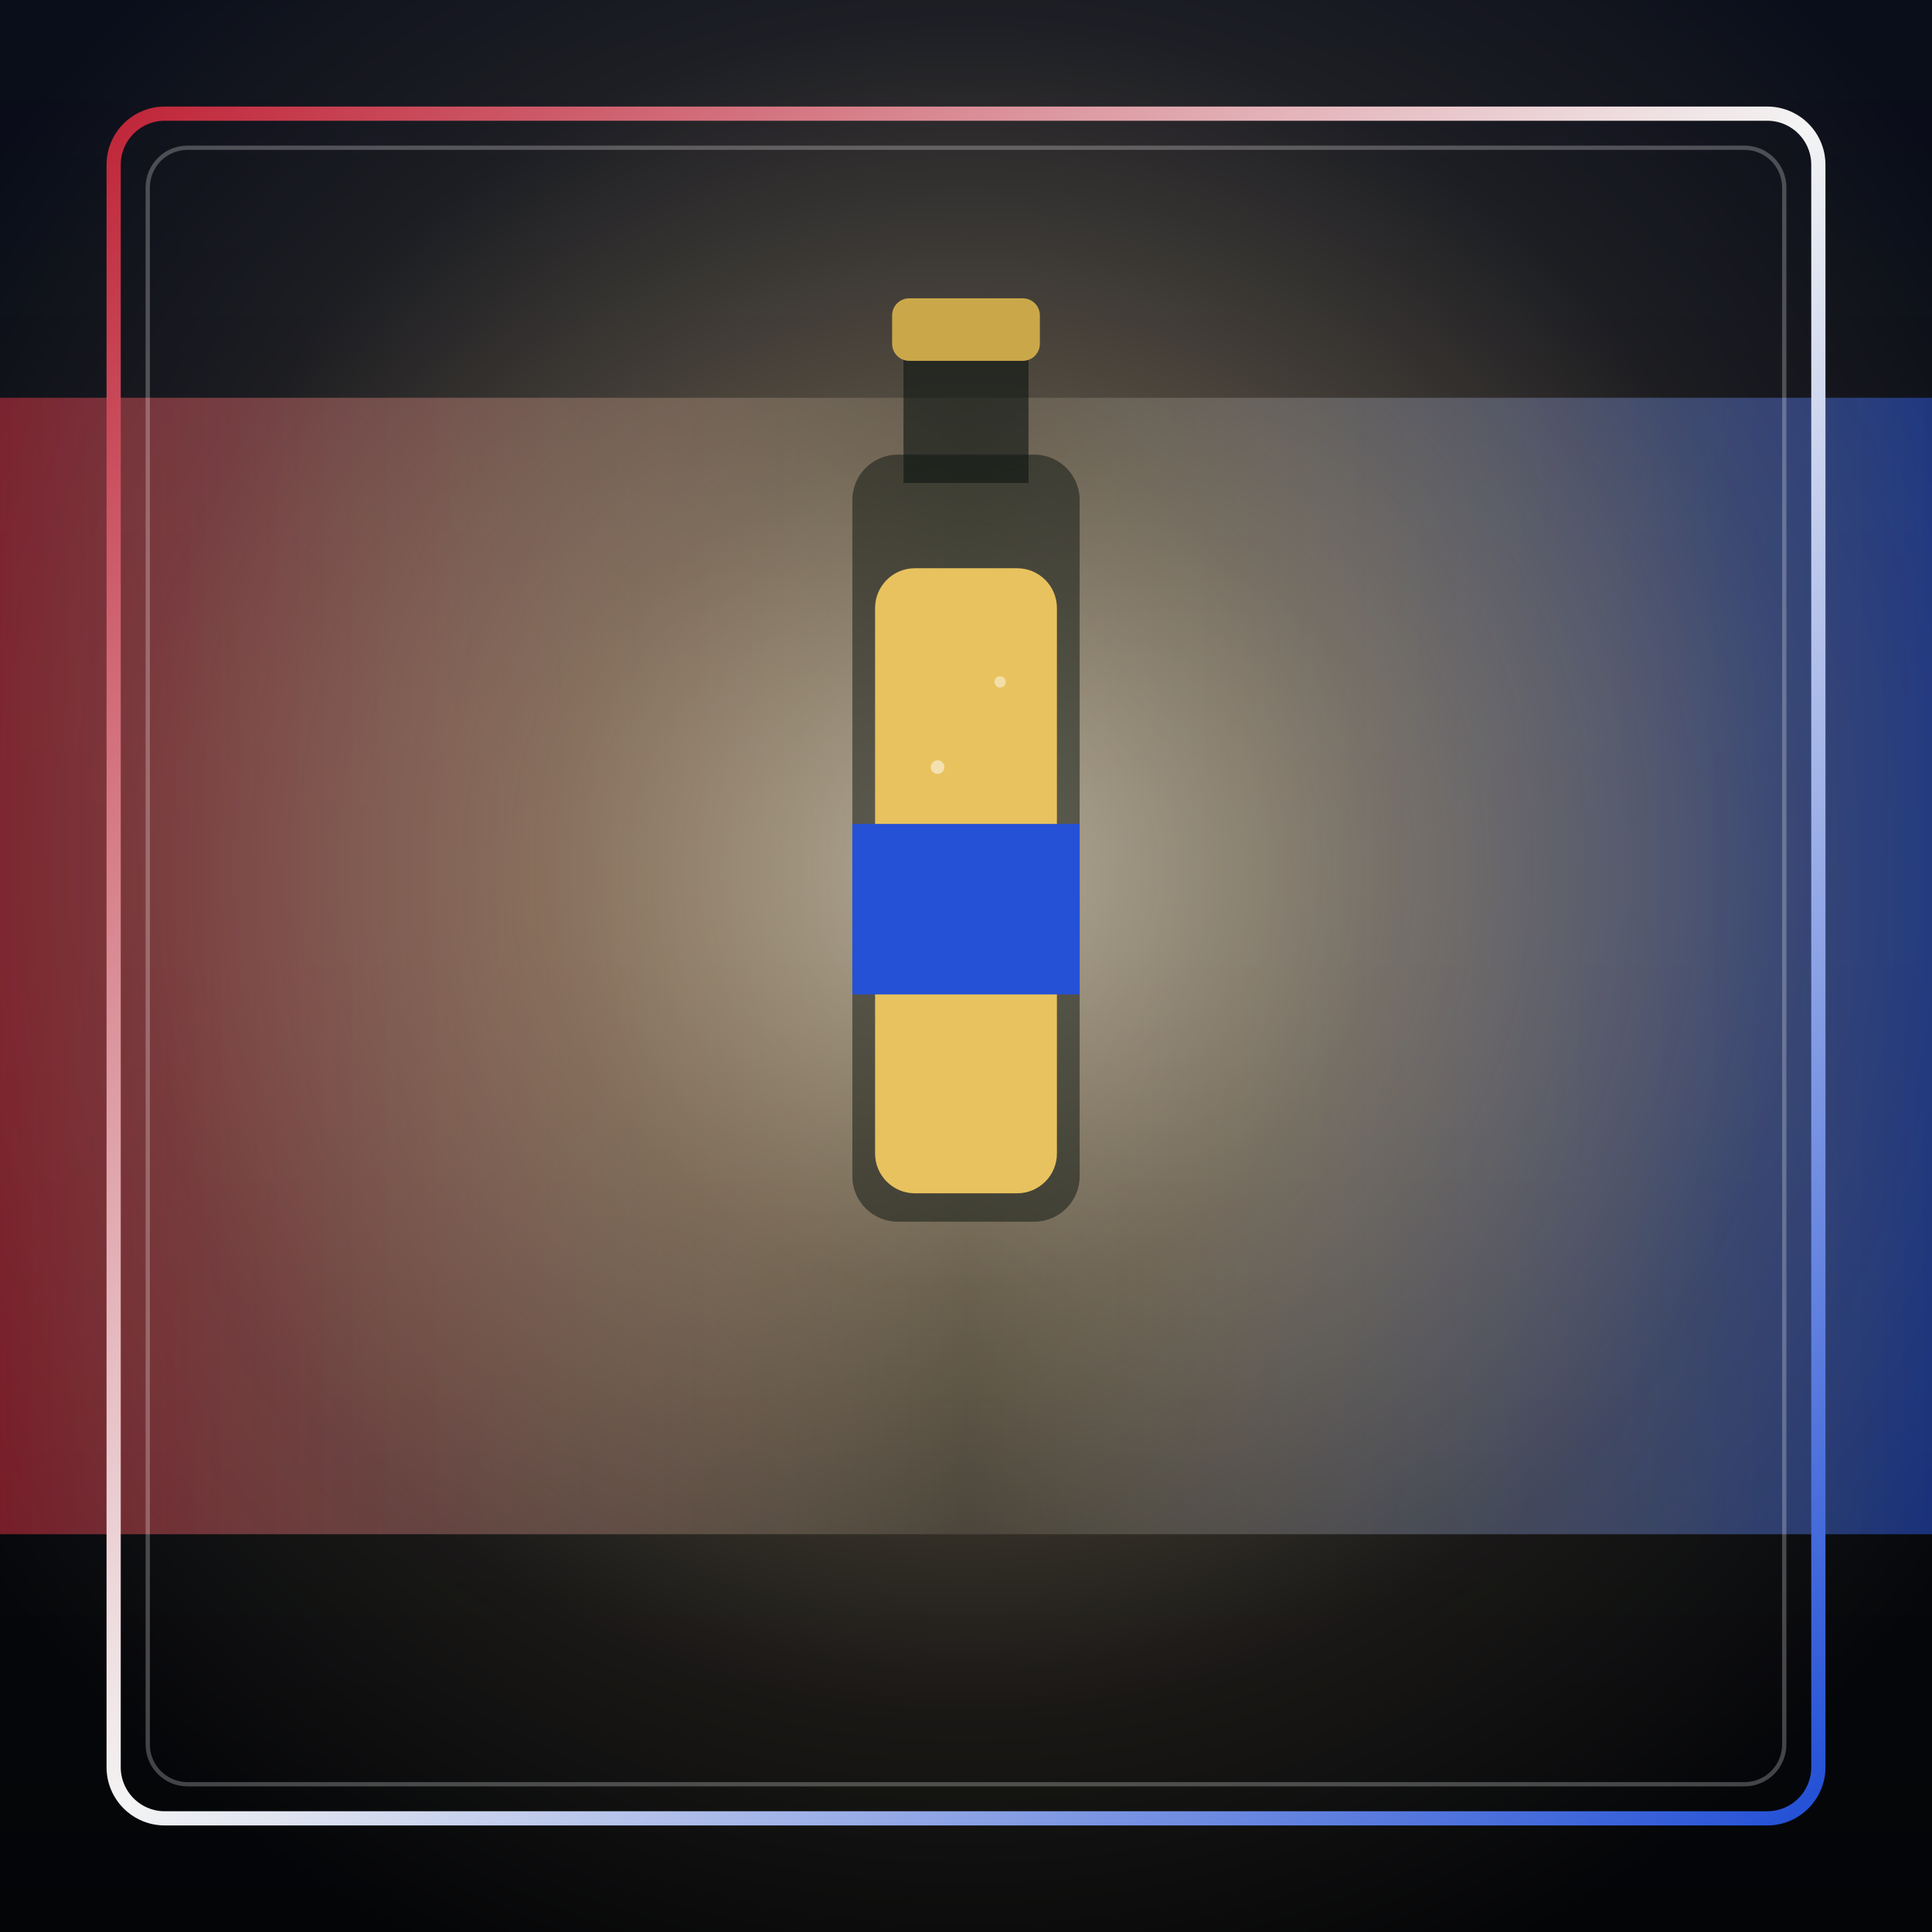
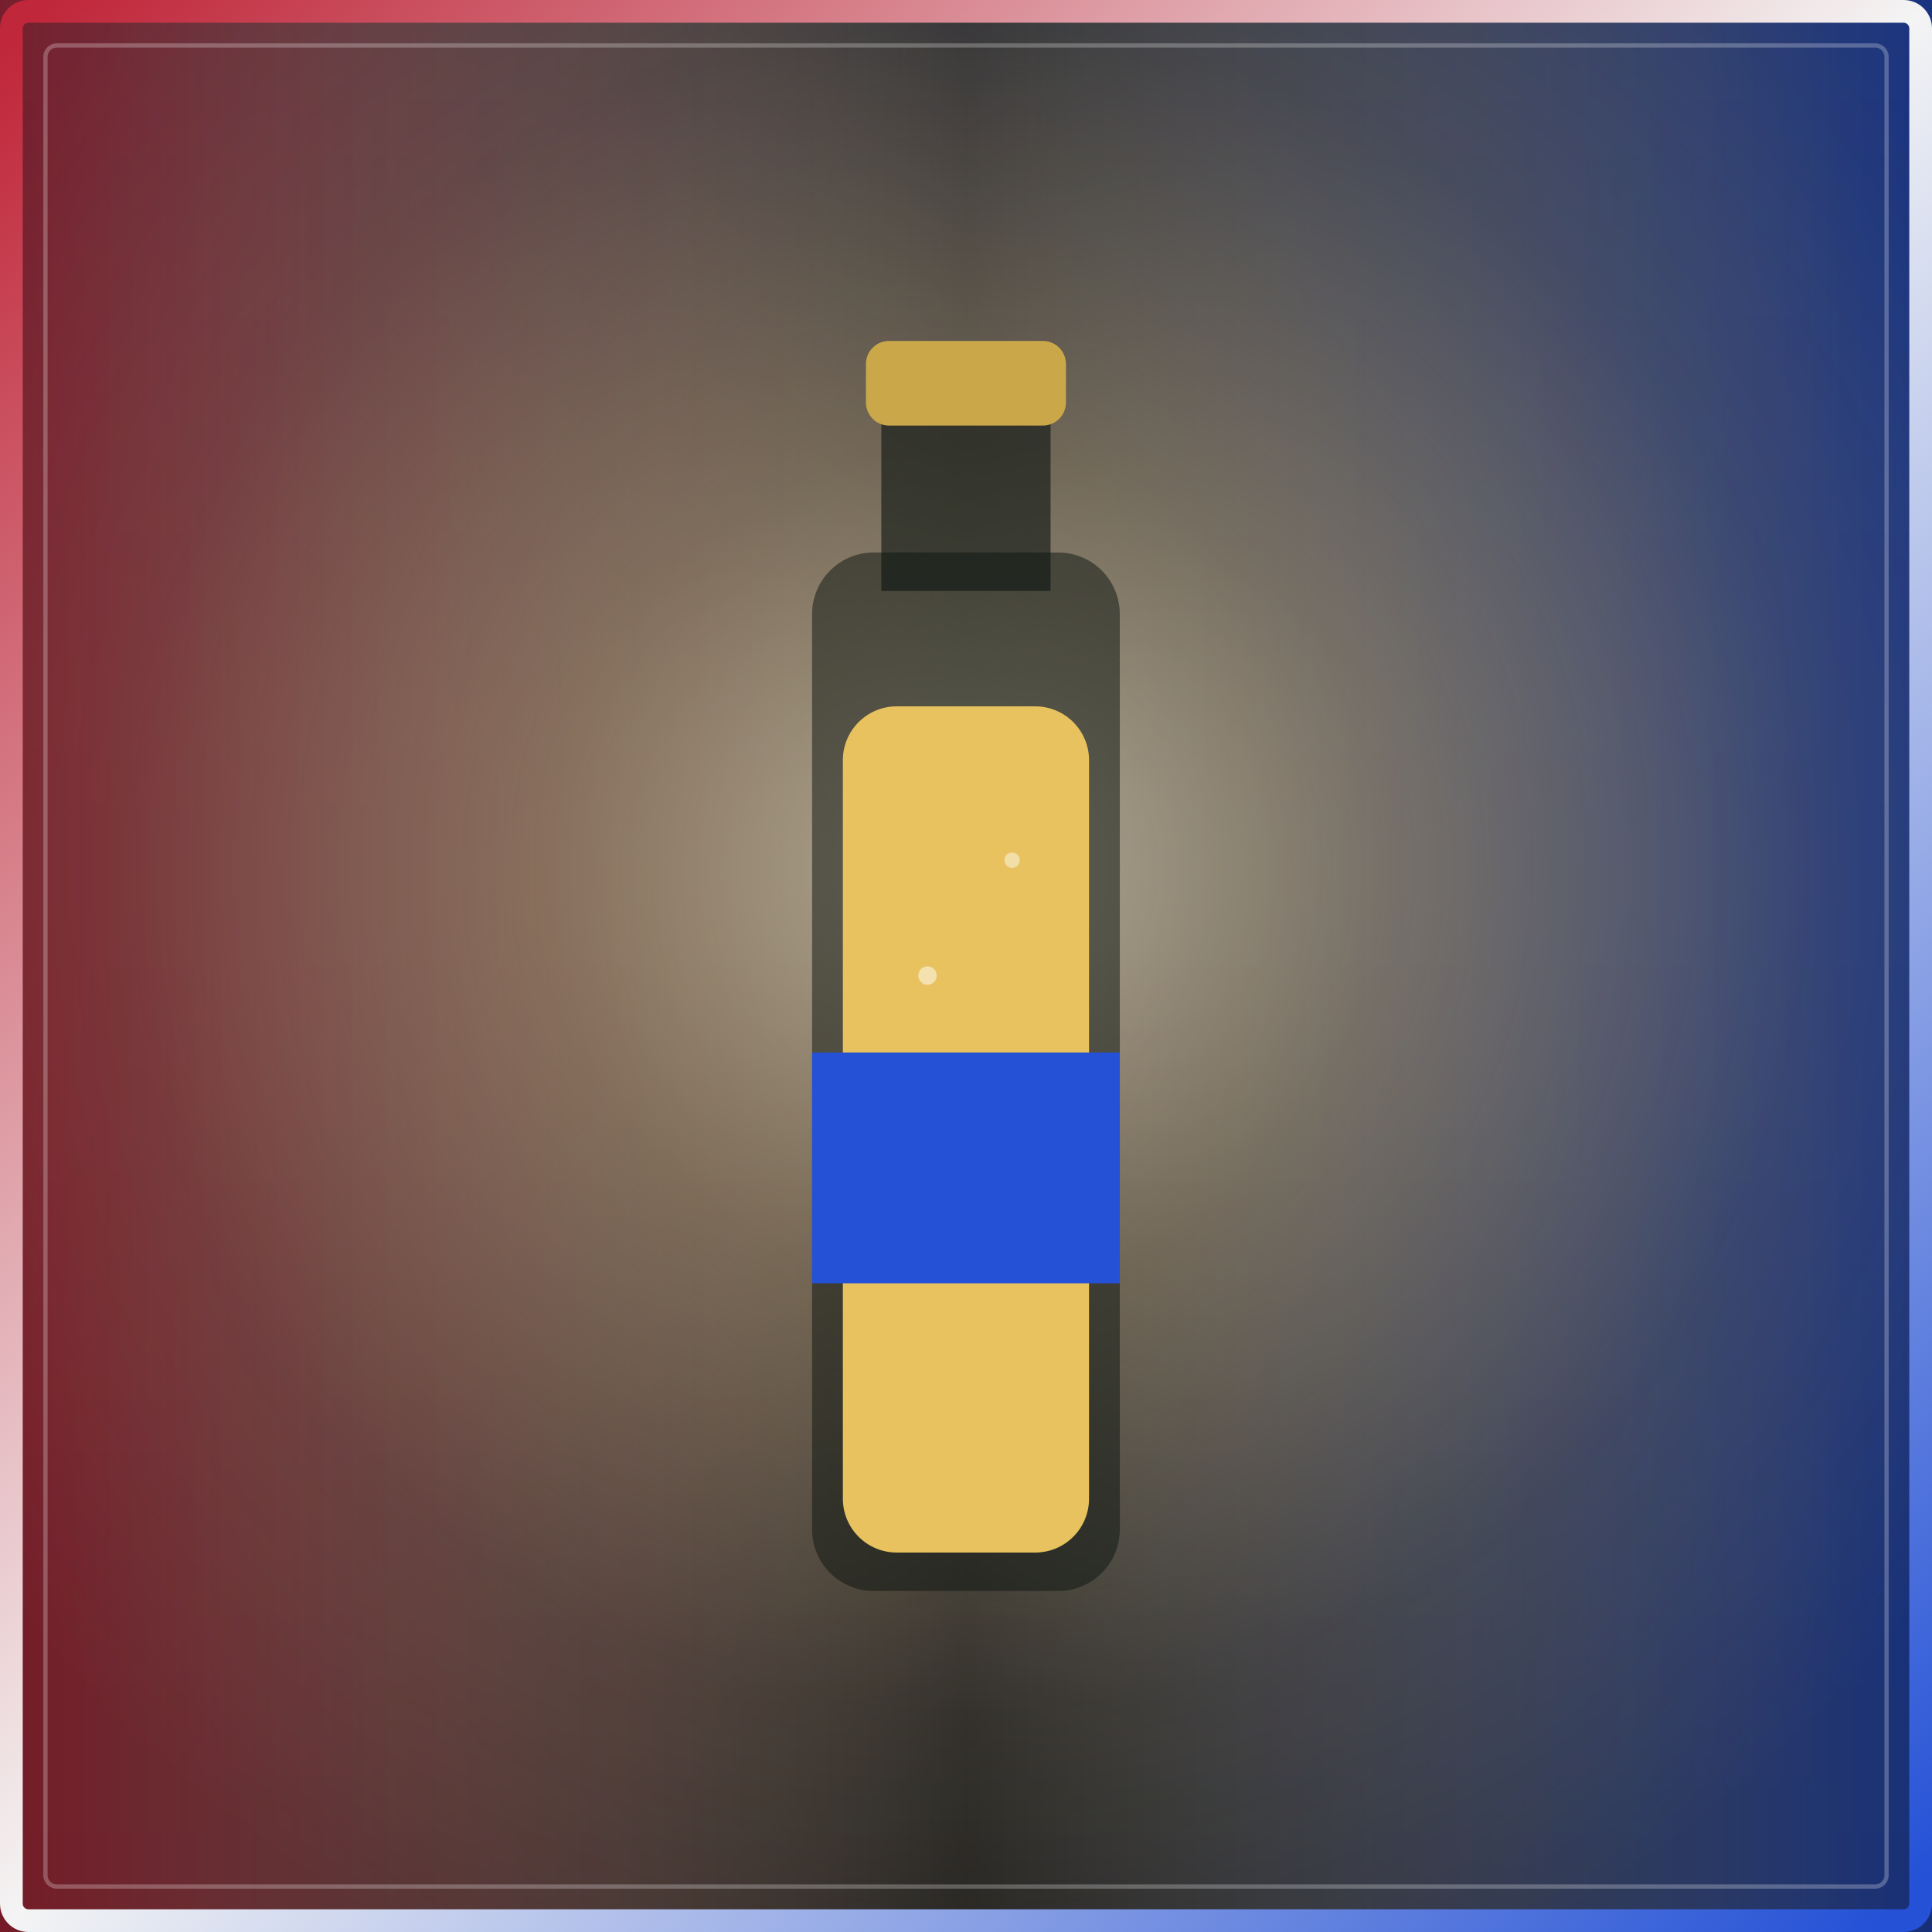
<svg xmlns="http://www.w3.org/2000/svg" width="100%" height="100%" viewBox="0 0 680 680" role="img">
  <defs>
    <linearGradient id="bgGrad" x1="0" y1="0" x2="0" y2="1">
      <stop offset="0" stop-color="#0a0e1a" />
      <stop offset="1" stop-color="#040507" />
    </linearGradient>
    <linearGradient id="patrioticBand" x1="0" y1="0" x2="1" y2="0">
      <stop offset="0" stop-color="#c0273a" stop-opacity="0.6" />
      <stop offset="0.5" stop-color="#fff4d6" stop-opacity="0.12" />
      <stop offset="1" stop-color="#2451d6" stop-opacity="0.55" />
    </linearGradient>
    <linearGradient id="frameGrad" x1="0" y1="0" x2="1" y2="1">
      <stop offset="0" stop-color="#c0273a" />
      <stop offset="0.5" stop-color="#f4f4f4" />
      <stop offset="1" stop-color="#2451d6" />
    </linearGradient>
    <radialGradient id="spot" cx="0.5" cy="0.45" r="0.62">
      <stop offset="0" stop-color="#fff4d6" stop-opacity="0.65" />
      <stop offset="0.35" stop-color="#ffdfa3" stop-opacity="0.32" />
      <stop offset="0.7" stop-color="#ffdfa3" stop-opacity="0.08" />
      <stop offset="1" stop-color="#ffdfa3" stop-opacity="0" />
    </radialGradient>
  </defs>
  <rect x="0" y="0" width="680" height="680" fill="url(#bgGrad)" />
-   <rect x="0" y="140" width="680" height="400" fill="url(#patrioticBand)" />
+   <rect x="0" y="0" width="680" height="680" fill="url(#patrioticBand)" />
  <rect x="0" y="0" width="680" height="680" fill="url(#spot)" />
-   <rect x="300" y="160" width="80" height="270" rx="16" fill="#0c1410" opacity="0.5" />
-   <rect x="308" y="200" width="64" height="220" rx="14" fill="#e8c25e" />
-   <rect x="318" y="120" width="44" height="50" fill="#0c1410" opacity="0.6" />
-   <rect x="314" y="105" width="52" height="22" rx="6" fill="#caa84a" />
-   <rect x="300" y="290" width="80" height="60" fill="#2451d6" />
-   <circle cx="330" cy="270" r="2.4" fill="#fff" opacity="0.5" />
-   <circle cx="352" cy="240" r="2" fill="#fff" opacity="0.45" />
-   <rect x="40" y="40" width="600" height="600" rx="18" fill="none" stroke="url(#frameGrad)" stroke-width="5" />
-   <rect x="52" y="52" width="576" height="576" rx="14" fill="none" stroke="#ffffff" stroke-opacity="0.25" stroke-width="1.5" />
+   <g transform="translate(-120.31,-22.15) scale(1.3538)">
+     <rect x="300" y="160" width="80" height="270" rx="16" fill="#0c1410" opacity="0.5" />
+     <rect x="308" y="200" width="64" height="220" rx="14" fill="#e8c25e" />
+     <rect x="318" y="120" width="44" height="50" fill="#0c1410" opacity="0.6" />
+     <rect x="314" y="105" width="52" height="22" rx="6" fill="#caa84a" />
+     <rect x="300" y="290" width="80" height="60" fill="#2451d6" />
+     <circle cx="330" cy="270" r="2.4" fill="#fff" opacity="0.5" />
+     <circle cx="352" cy="240" r="2" fill="#fff" opacity="0.45" />
+   </g>
+   <rect x="4" y="4" width="672" height="672" rx="6" fill="none" stroke="url(#frameGrad)" stroke-width="8" />
+   <rect x="16" y="16" width="648" height="648" rx="4" fill="none" stroke="#ffffff" stroke-opacity="0.25" stroke-width="1.5" />
</svg>
